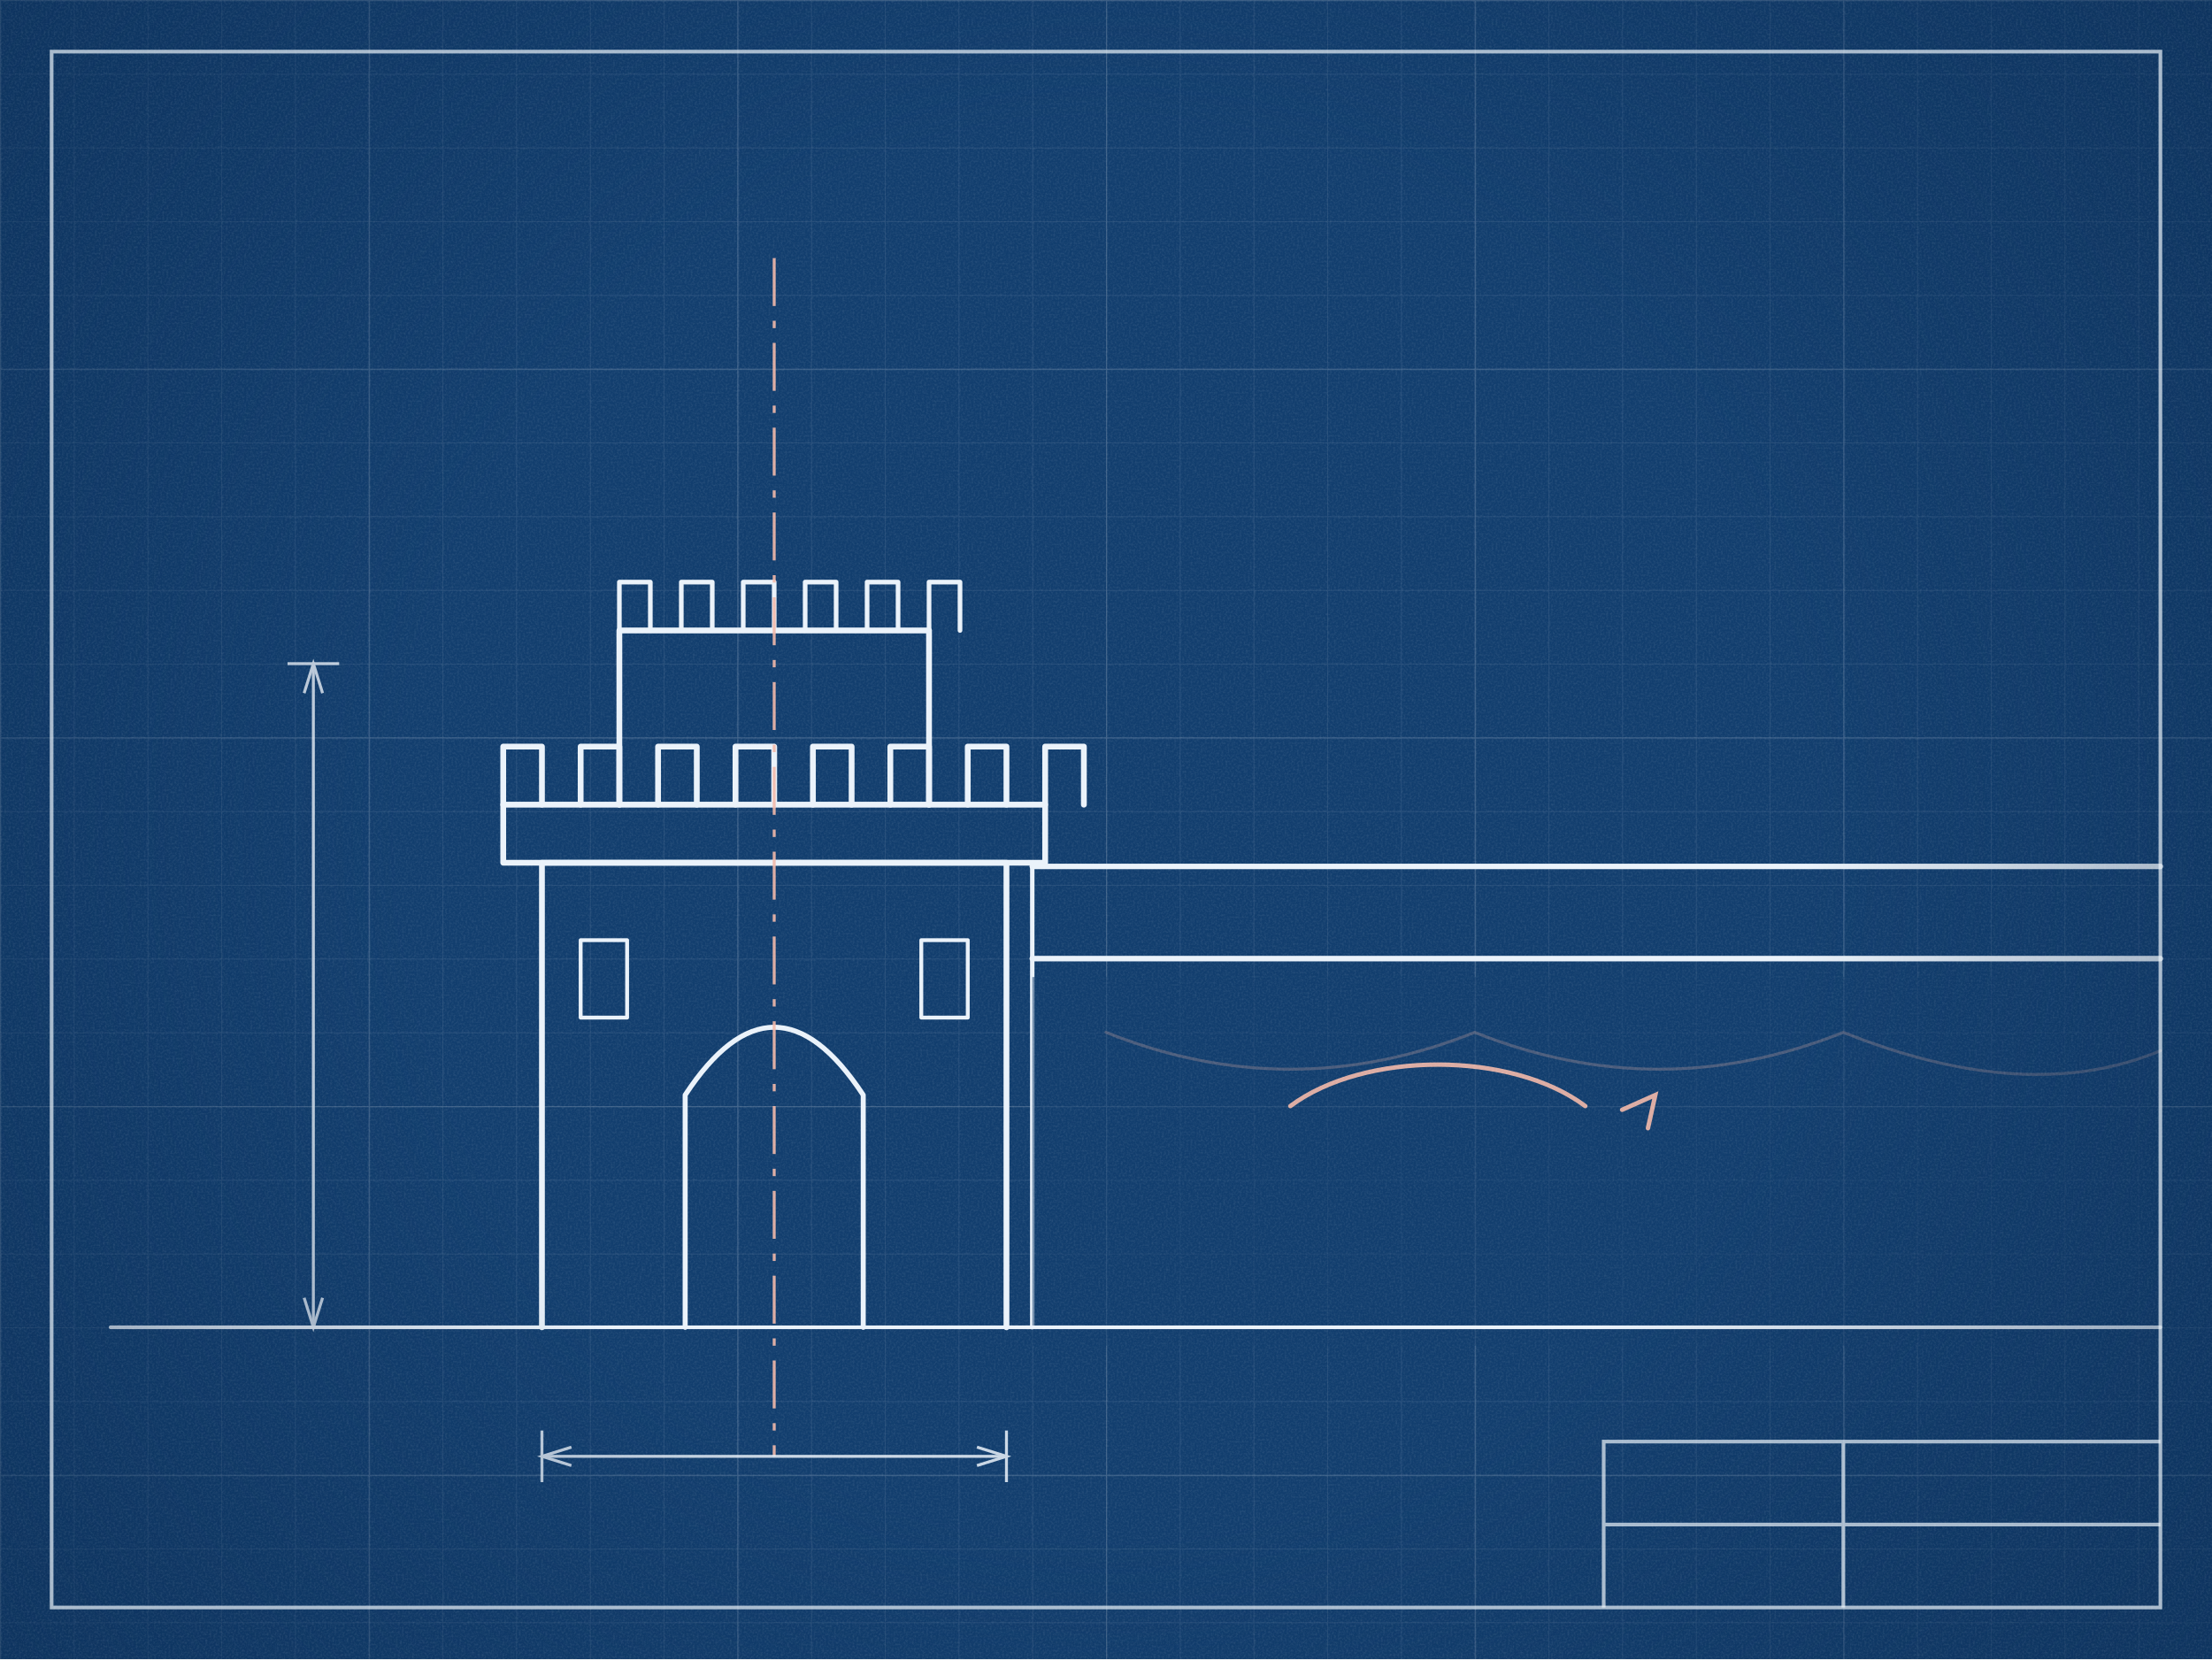
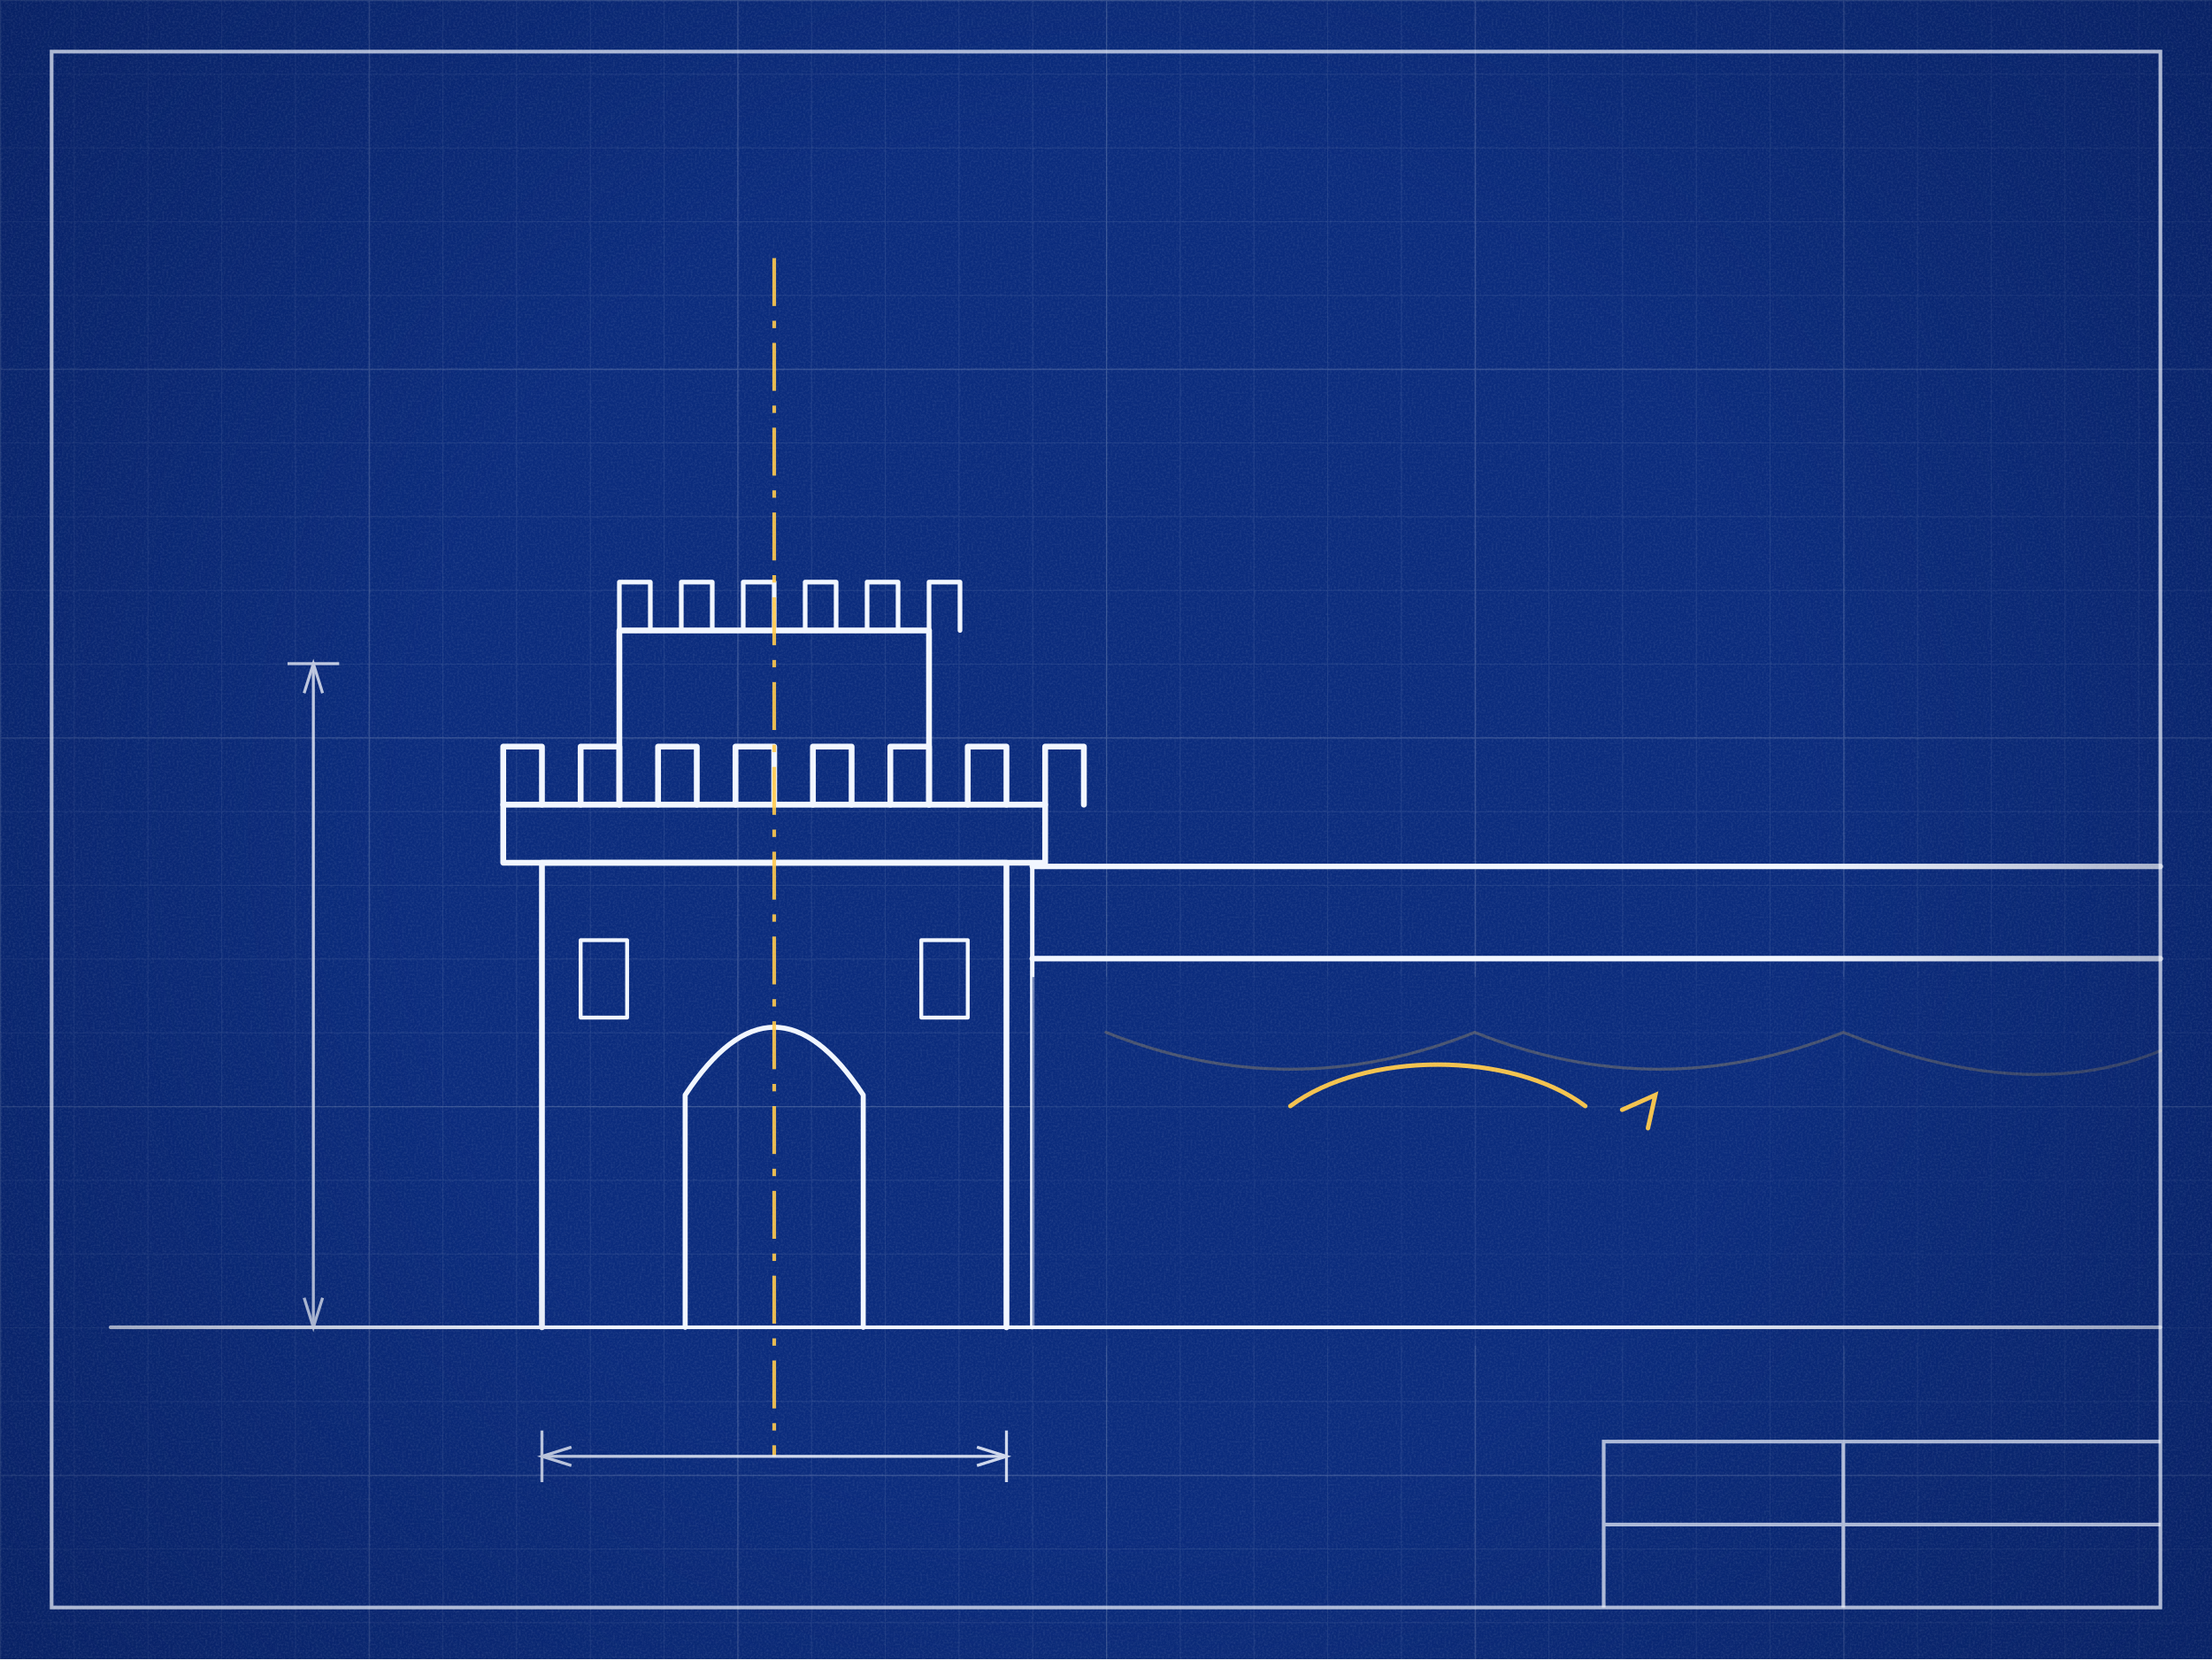
<svg xmlns="http://www.w3.org/2000/svg" viewBox="0 0 1200 900" width="1200" height="900" role="img" aria-labelledby="t d">
  <defs>
    <pattern id="grid" width="40" height="40" patternUnits="userSpaceOnUse">
      <path d="M40 0H0V40" fill="none" stroke="#FFFFFF" stroke-opacity=".08" stroke-width="1" />
    </pattern>
    <pattern id="grid5" width="200" height="200" patternUnits="userSpaceOnUse">
      <path d="M200 0H0V200" fill="none" stroke="#FFFFFF" stroke-opacity=".12" stroke-width="1.4" />
    </pattern>
    <filter id="paper" x="0" y="0" width="100%" height="100%">
      <feTurbulence type="fractalNoise" baseFrequency=".9" numOctaves="2" seed="4" stitchTiles="stitch" />
      <feColorMatrix values="0 0 0 0 1 0 0 0 0 1 0 0 0 0 1 0 0 0 .5 -.2" />
    </filter>
    <radialGradient id="bpv" cx="600" cy="450" r="760" gradientUnits="userSpaceOnUse">
-       <stop offset=".5" stop-color="#0A2B52" stop-opacity="0" />
-       <stop offset="1" stop-color="#0A2B52" stop-opacity=".55" />
+       <stop offset=".5" stop-color="#061A55" stop-opacity="0" />
+       <stop offset="1" stop-color="#061A55" stop-opacity=".6" />
    </radialGradient>
  </defs>
-   <rect width="1200" height="900" fill="#123E6E" />
+   <rect width="1200" height="900" fill="#0B2C7D" />
  <rect width="1200" height="900" fill="url(#grid)" />
  <rect width="1200" height="900" fill="url(#grid5)" />
  <g transform="translate(420 720) scale(1.05)">
-     <path d="M-120 0V-240H120V0" fill="none" stroke="#EAF2FA" stroke-width="3" stroke-linejoin="round" stroke-linecap="round" />
-     <path d="M-140 -240H140V-270H-140Z" fill="none" stroke="#EAF2FA" stroke-width="3" stroke-linejoin="round" stroke-linecap="round" />
-     <path d="M-140 -270V-300H-120V-270M-100 -270V-300H-80V-270M-60 -270V-300H-40V-270M-20 -270V-300H0V-270M20 -270V-300H40V-270M60 -270V-300H80V-270M100 -270V-300H120V-270M140 -270V-300H160V-270" fill="none" stroke="#EAF2FA" stroke-width="3" stroke-linejoin="round" stroke-linecap="round" />
-     <path d="M-80 -270V-360H80V-270" fill="none" stroke="#EAF2FA" stroke-width="3" stroke-linejoin="round" stroke-linecap="round" />
-     <path d="M-80 -360V-385H-64V-360M-48 -360V-385H-32V-360M-16 -360V-385H0V-360M16 -360V-385H32V-360M48 -360V-385H64V-360M80 -360V-385H96V-360" fill="none" stroke="#EAF2FA" stroke-width="2.4" stroke-linejoin="round" stroke-linecap="round" />
-     <path d="M-46 0V-120Q0 -190 46 -120V0" fill="none" stroke="#EAF2FA" stroke-width="2.6" stroke-linejoin="round" stroke-linecap="round" />
-     <path d="M-100 -160V-200H-76V-160ZM76 -160V-200H100V-160Z" fill="none" stroke="#EAF2FA" stroke-width="2" stroke-linejoin="round" stroke-linecap="round" />
+     <path d="M-120 0V-240H120V0" fill="none" stroke="#F1F6FF" stroke-width="3" stroke-linejoin="round" stroke-linecap="round" />
+     <path d="M-140 -240H140V-270H-140Z" fill="none" stroke="#F1F6FF" stroke-width="3" stroke-linejoin="round" stroke-linecap="round" />
+     <path d="M-140 -270V-300H-120V-270M-100 -270V-300H-80V-270M-60 -270V-300H-40V-270M-20 -270V-300H0V-270M20 -270V-300H40V-270M60 -270V-300H80V-270M100 -270V-300H120V-270M140 -270V-300H160V-270" fill="none" stroke="#F1F6FF" stroke-width="3" stroke-linejoin="round" stroke-linecap="round" />
+     <path d="M-80 -270V-360H80V-270" fill="none" stroke="#F1F6FF" stroke-width="3" stroke-linejoin="round" stroke-linecap="round" />
+     <path d="M-80 -360V-385H-64V-360M-48 -360V-385H-32V-360M-16 -360V-385H0V-360M16 -360V-385H32V-360M48 -360V-385H64V-360M80 -360V-385H96V-360" fill="none" stroke="#F1F6FF" stroke-width="2.4" stroke-linejoin="round" stroke-linecap="round" />
+     <path d="M-46 0V-120Q0 -190 46 -120V0" fill="none" stroke="#F1F6FF" stroke-width="2.6" stroke-linejoin="round" stroke-linecap="round" />
+     <path d="M-100 -160V-200H-76V-160ZM76 -160V-200H100V-160Z" fill="none" stroke="#F1F6FF" stroke-width="2" stroke-linejoin="round" stroke-linecap="round" />
  </g>
-   <path d="M560 470H1172M560 520H1172" fill="none" stroke="#EAF2FA" stroke-width="3" stroke-linejoin="round" stroke-linecap="round" />
-   <path d="M560 470V720" fill="none" stroke="#EAF2FA" stroke-width="2.4" stroke-linejoin="round" stroke-linecap="round" />
-   <path d="M600 560Q700 600 800 560Q900 600 1000 560Q1100 600 1172 570" fill="none" stroke="#F2B8A8" stroke-width="1.6" stroke-linecap="round" opacity="0.55" />
-   <rect x="560" y="530" width="612" height="200" fill="#123E6E" opacity=".55" />
-   <path d="M420 140L420 790" stroke="#F2B8A8" stroke-width="1.6" stroke-dasharray="26 8 4 8" opacity=".9" />
-   <g stroke="#EAF2FA" stroke-width="1.6" fill="none" opacity=".85">
+   <path d="M560 470H1172M560 520H1172" fill="none" stroke="#F1F6FF" stroke-width="3" stroke-linejoin="round" stroke-linecap="round" />
+   <path d="M560 470V720" fill="none" stroke="#F1F6FF" stroke-width="2.4" stroke-linejoin="round" stroke-linecap="round" />
+   <path d="M600 560Q700 600 800 560Q900 600 1000 560Q1100 600 1172 570" fill="none" stroke="#FFC94A" stroke-width="1.6" stroke-linecap="round" opacity="0.55" />
+   <rect x="560" y="530" width="612" height="200" fill="#0B2C7D" opacity=".55" />
+   <path d="M420 140L420 790" stroke="#FFC94A" stroke-width="2" stroke-dasharray="26 8 4 8" opacity=".9" />
+   <g stroke="#F1F6FF" stroke-width="1.6" fill="none" opacity=".85">
    <path d="M294 776V804M546 776V804M294 790H546" />
    <path d="M310 785L294 790L310 795M530 785L546 790L530 795" />
  </g>
-   <g stroke="#EAF2FA" stroke-width="1.6" fill="none" opacity=".85">
+   <g stroke="#F1F6FF" stroke-width="1.6" fill="none" opacity=".85">
    <path d="M156 360H184M156 720H184M170 360V720" />
    <path d="M165 376L170 360L175 376M165 704L170 720L175 704" />
  </g>
-   <path d="M700 600c40-30 120-30 160 0" fill="none" stroke="#F2B8A8" stroke-width="2.4" stroke-linecap="round" opacity="0.9" />
-   <path d="M880 602l18-8-4 18" fill="none" stroke="#F2B8A8" stroke-width="2.4" stroke-linecap="round" opacity="0.9" />
-   <path d="M60 720H1172" fill="none" stroke="#EAF2FA" stroke-width="2" stroke-linejoin="round" stroke-linecap="round" />
+   <path d="M700 600c40-30 120-30 160 0" fill="none" stroke="#FFC94A" stroke-width="2.4" stroke-linecap="round" opacity="0.95" />
+   <path d="M880 602l18-8-4 18" fill="none" stroke="#FFC94A" stroke-width="2.4" stroke-linecap="round" opacity="0.95" />
+   <path d="M60 720H1172" fill="none" stroke="#F1F6FF" stroke-width="2" stroke-linejoin="round" stroke-linecap="round" />
  <rect width="1200" height="900" fill="url(#bpv)" />
  <rect width="1200" height="900" filter="url(#paper)" opacity=".35" />
-   <rect x="28" y="28" width="1144" height="844" fill="none" stroke="#EAF2FA" stroke-opacity=".7" stroke-width="2" />
-   <path d="M870 872V782H1172M870 827H1172M1000 782V872" fill="none" stroke="#EAF2FA" stroke-opacity=".7" stroke-width="2" />
+   <rect x="28" y="28" width="1144" height="844" fill="none" stroke="#F1F6FF" stroke-opacity=".7" stroke-width="2" />
+   <path d="M870 872V782H1172M870 827H1172M1000 782V872" fill="none" stroke="#F1F6FF" stroke-opacity=".7" stroke-width="2" />
</svg>
